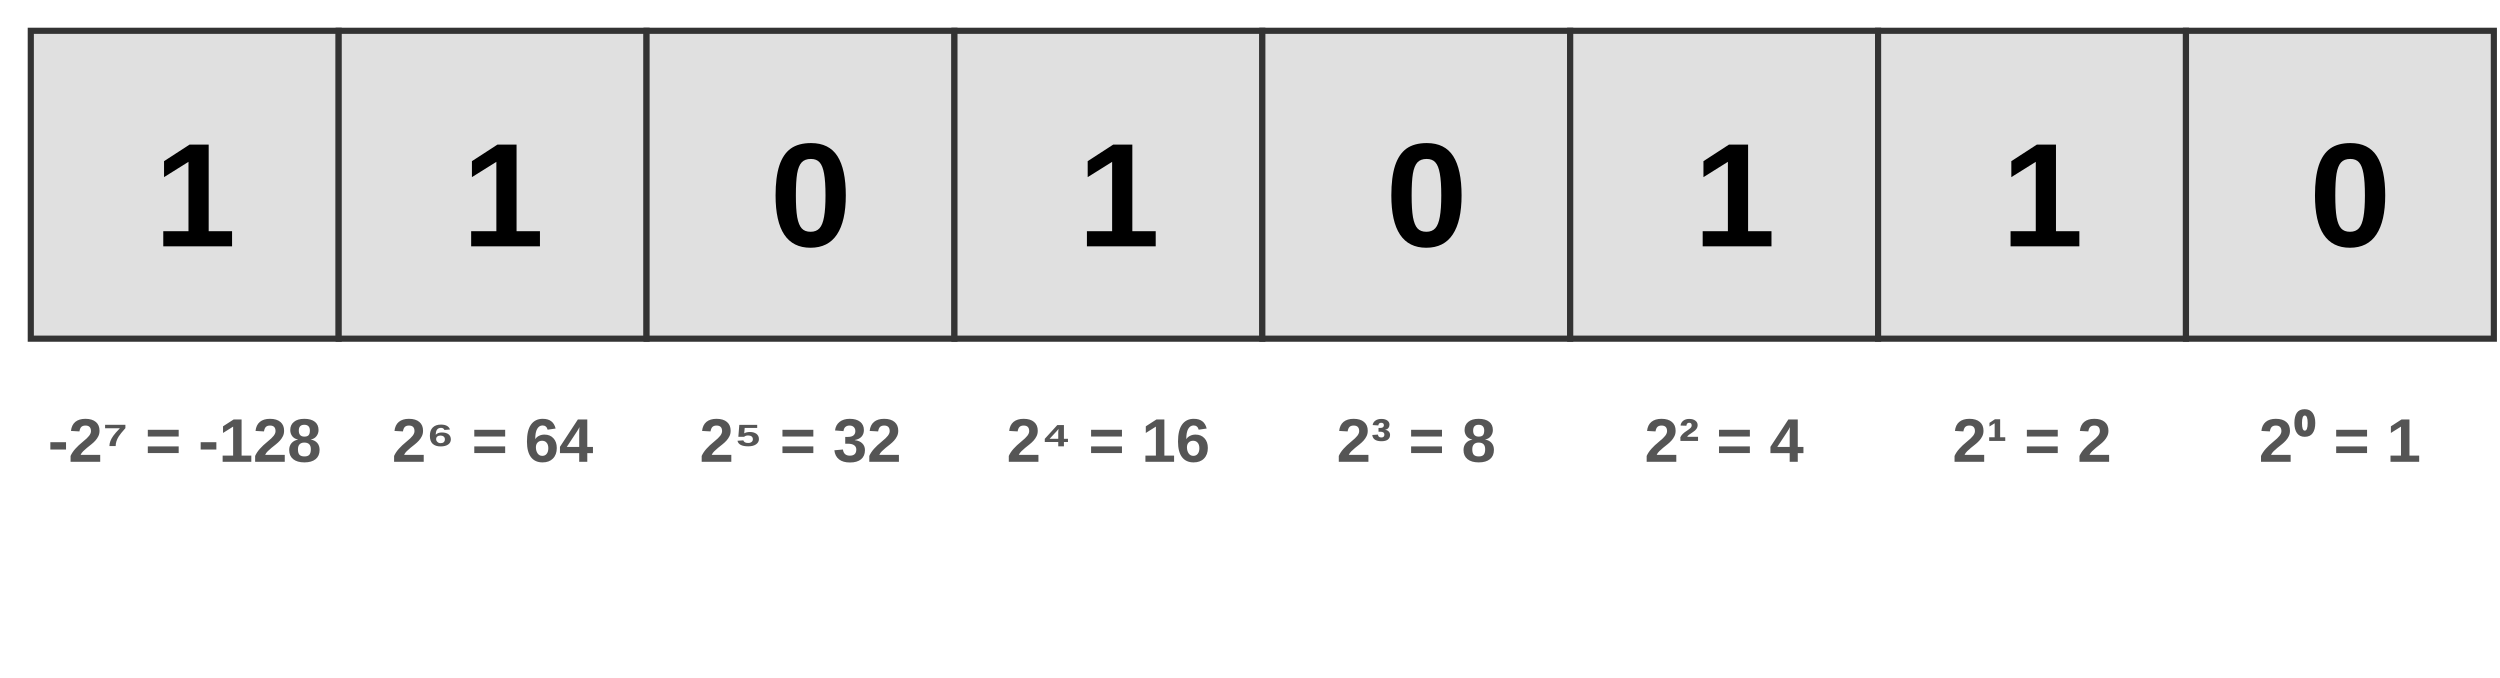
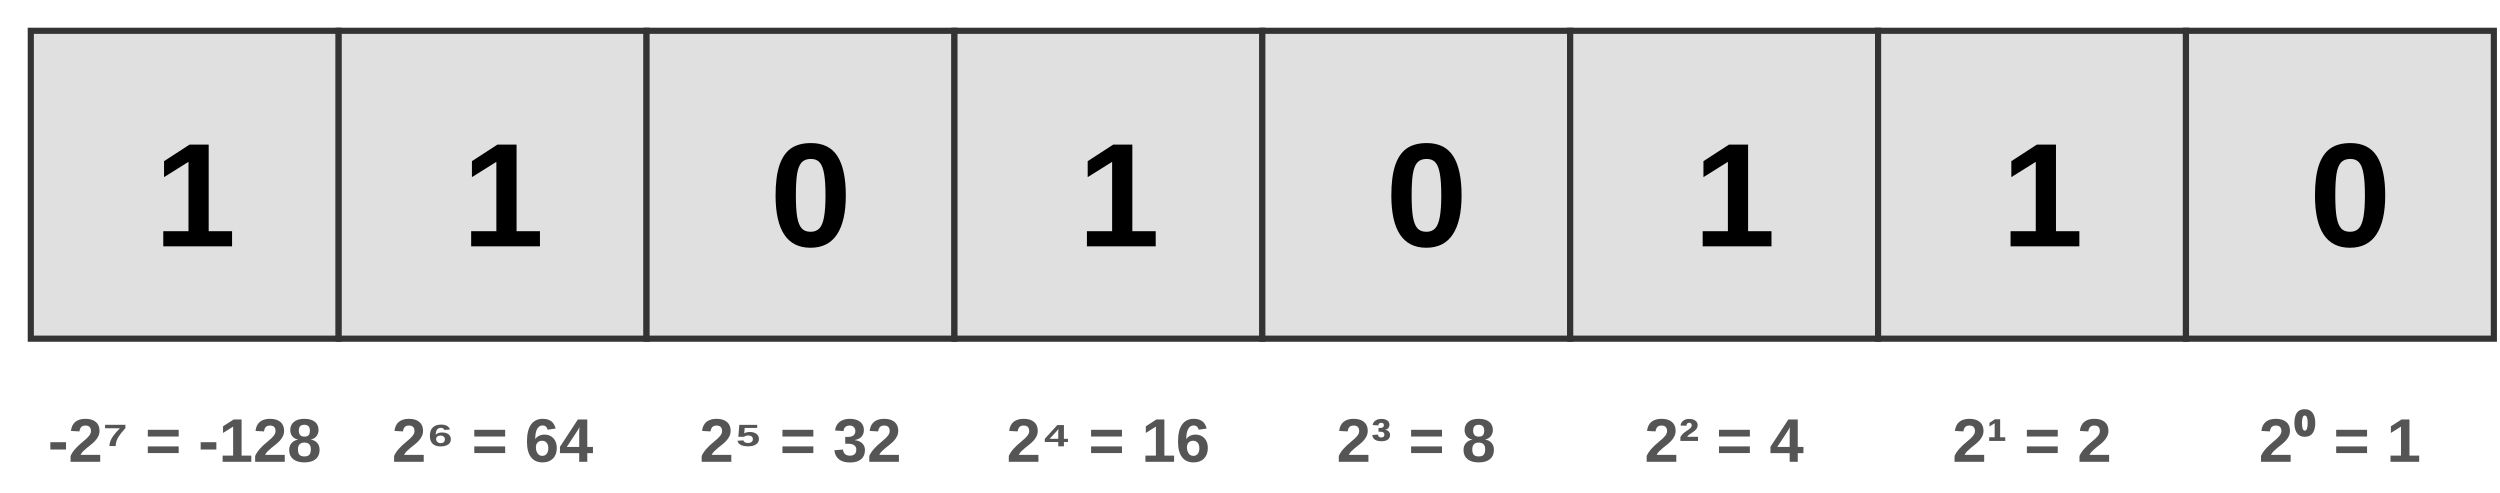
- <svg xmlns="http://www.w3.org/2000/svg" width="812" height="220" font-family="Arial, sans-serif">
+ <svg xmlns="http://www.w3.org/2000/svg" width="812" height="160" font-family="Arial, sans-serif">
  <g transform="translate(10, 10) scale(2)">
    <rect x="0" y="0" width="50" height="50" fill="#e0e0e0" stroke="#333" />
    <rect x="50" y="0" width="50" height="50" fill="#e0e0e0" stroke="#333" />
    <rect x="100" y="0" width="50" height="50" fill="#e0e0e0" stroke="#333" />
    <rect x="150" y="0" width="50" height="50" fill="#e0e0e0" stroke="#333" />
    <rect x="200" y="0" width="50" height="50" fill="#e0e0e0" stroke="#333" />
    <rect x="250" y="0" width="50" height="50" fill="#e0e0e0" stroke="#333" />
    <rect x="300" y="0" width="50" height="50" fill="#e0e0e0" stroke="#333" />
    <rect x="350" y="0" width="50" height="50" fill="#e0e0e0" stroke="#333" />
    <text x="20" y="35" font-size="24" font-weight="bold" fill="#000">1</text>
    <text x="70" y="35" font-size="24" font-weight="bold" fill="#000">1</text>
    <text x="120" y="35" font-size="24" font-weight="bold" fill="#000">0</text>
    <text x="170" y="35" font-size="24" font-weight="bold" fill="#000">1</text>
    <text x="220" y="35" font-size="24" font-weight="bold" fill="#000">0</text>
    <text x="270" y="35" font-size="24" font-weight="bold" fill="#000">1</text>
    <text x="320" y="35" font-size="24" font-weight="bold" fill="#000">1</text>
    <text x="370" y="35" font-size="24" font-weight="bold" fill="#000">0</text>
    <text x="25" y="70" font-size="10" font-weight="bold" fill="#555" text-anchor="middle">-2⁷ = -128</text>
    <text x="75" y="70" font-size="10" font-weight="bold" fill="#555" text-anchor="middle">2⁶ = 64</text>
    <text x="125" y="70" font-size="10" font-weight="bold" fill="#555" text-anchor="middle">2⁵ = 32</text>
    <text x="175" y="70" font-size="10" font-weight="bold" fill="#555" text-anchor="middle">2⁴ = 16</text>
    <text x="225" y="70" font-size="10" font-weight="bold" fill="#555" text-anchor="middle">2³ = 8</text>
    <text x="275" y="70" font-size="10" font-weight="bold" fill="#555" text-anchor="middle">2² = 4</text>
    <text x="325" y="70" font-size="10" font-weight="bold" fill="#555" text-anchor="middle">2¹ = 2</text>
    <text x="375" y="70" font-size="10" font-weight="bold" fill="#555" text-anchor="middle">2⁰ = 1</text>
  </g>
</svg>
